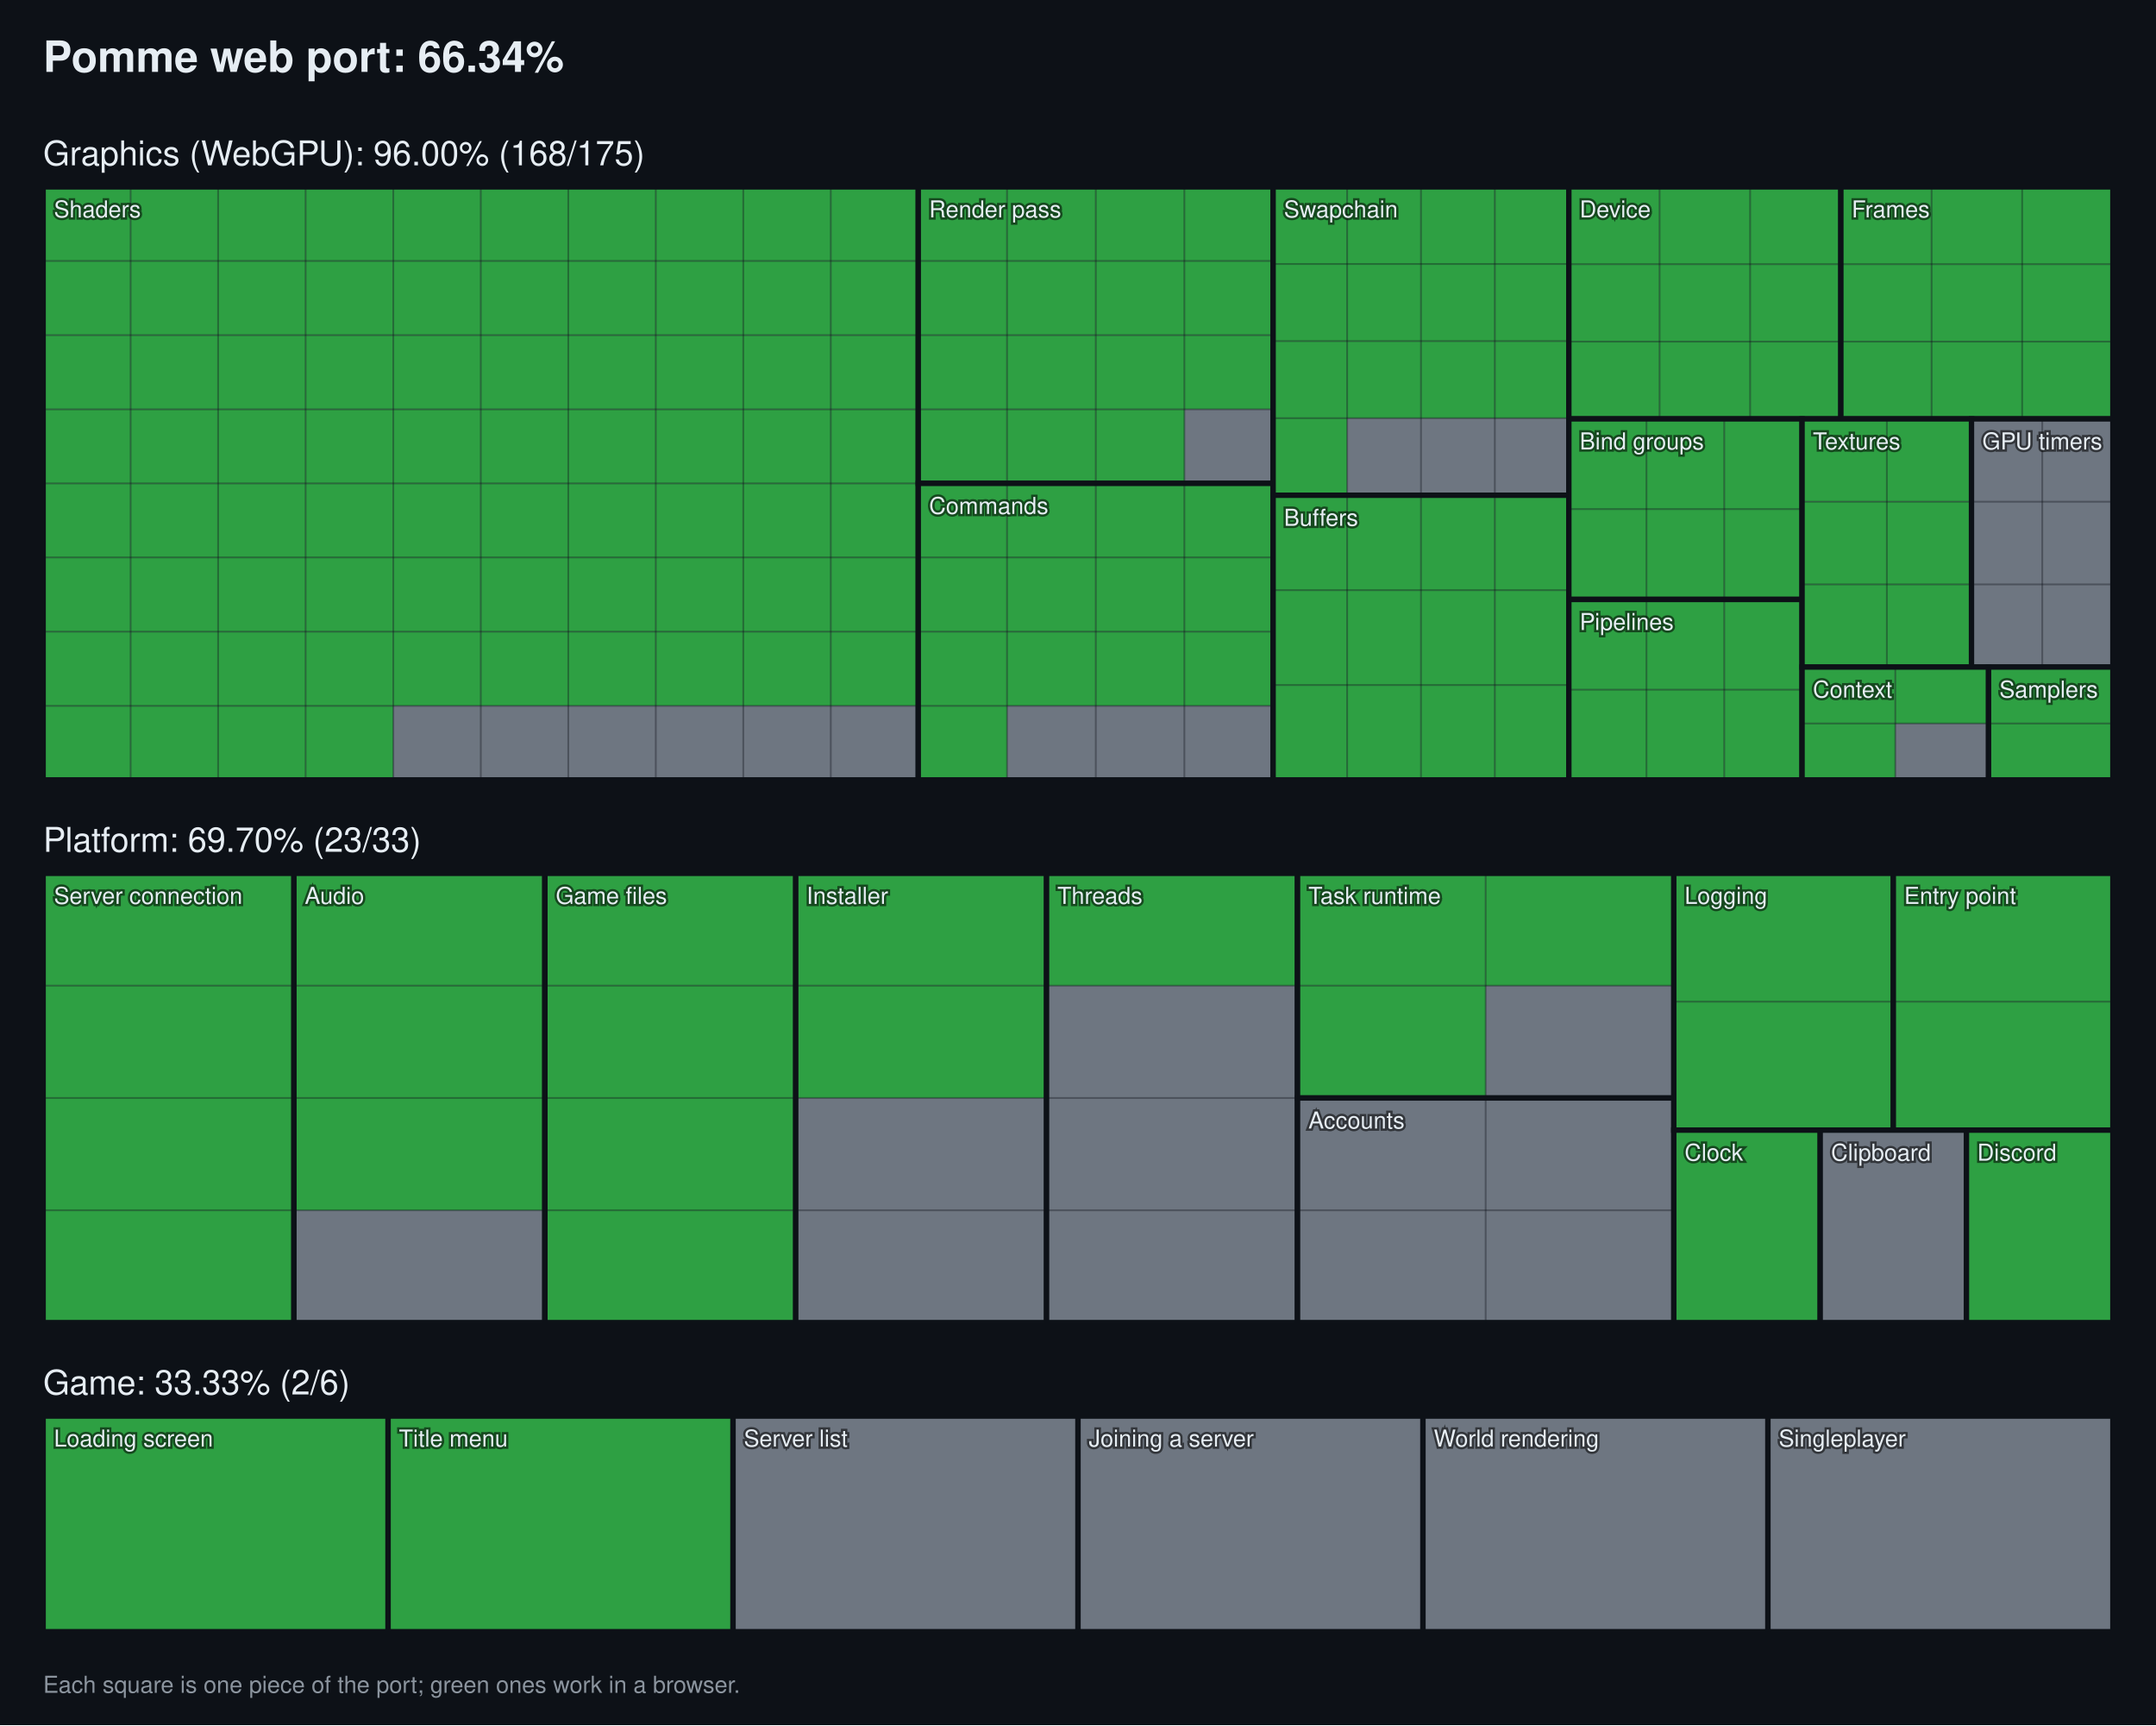
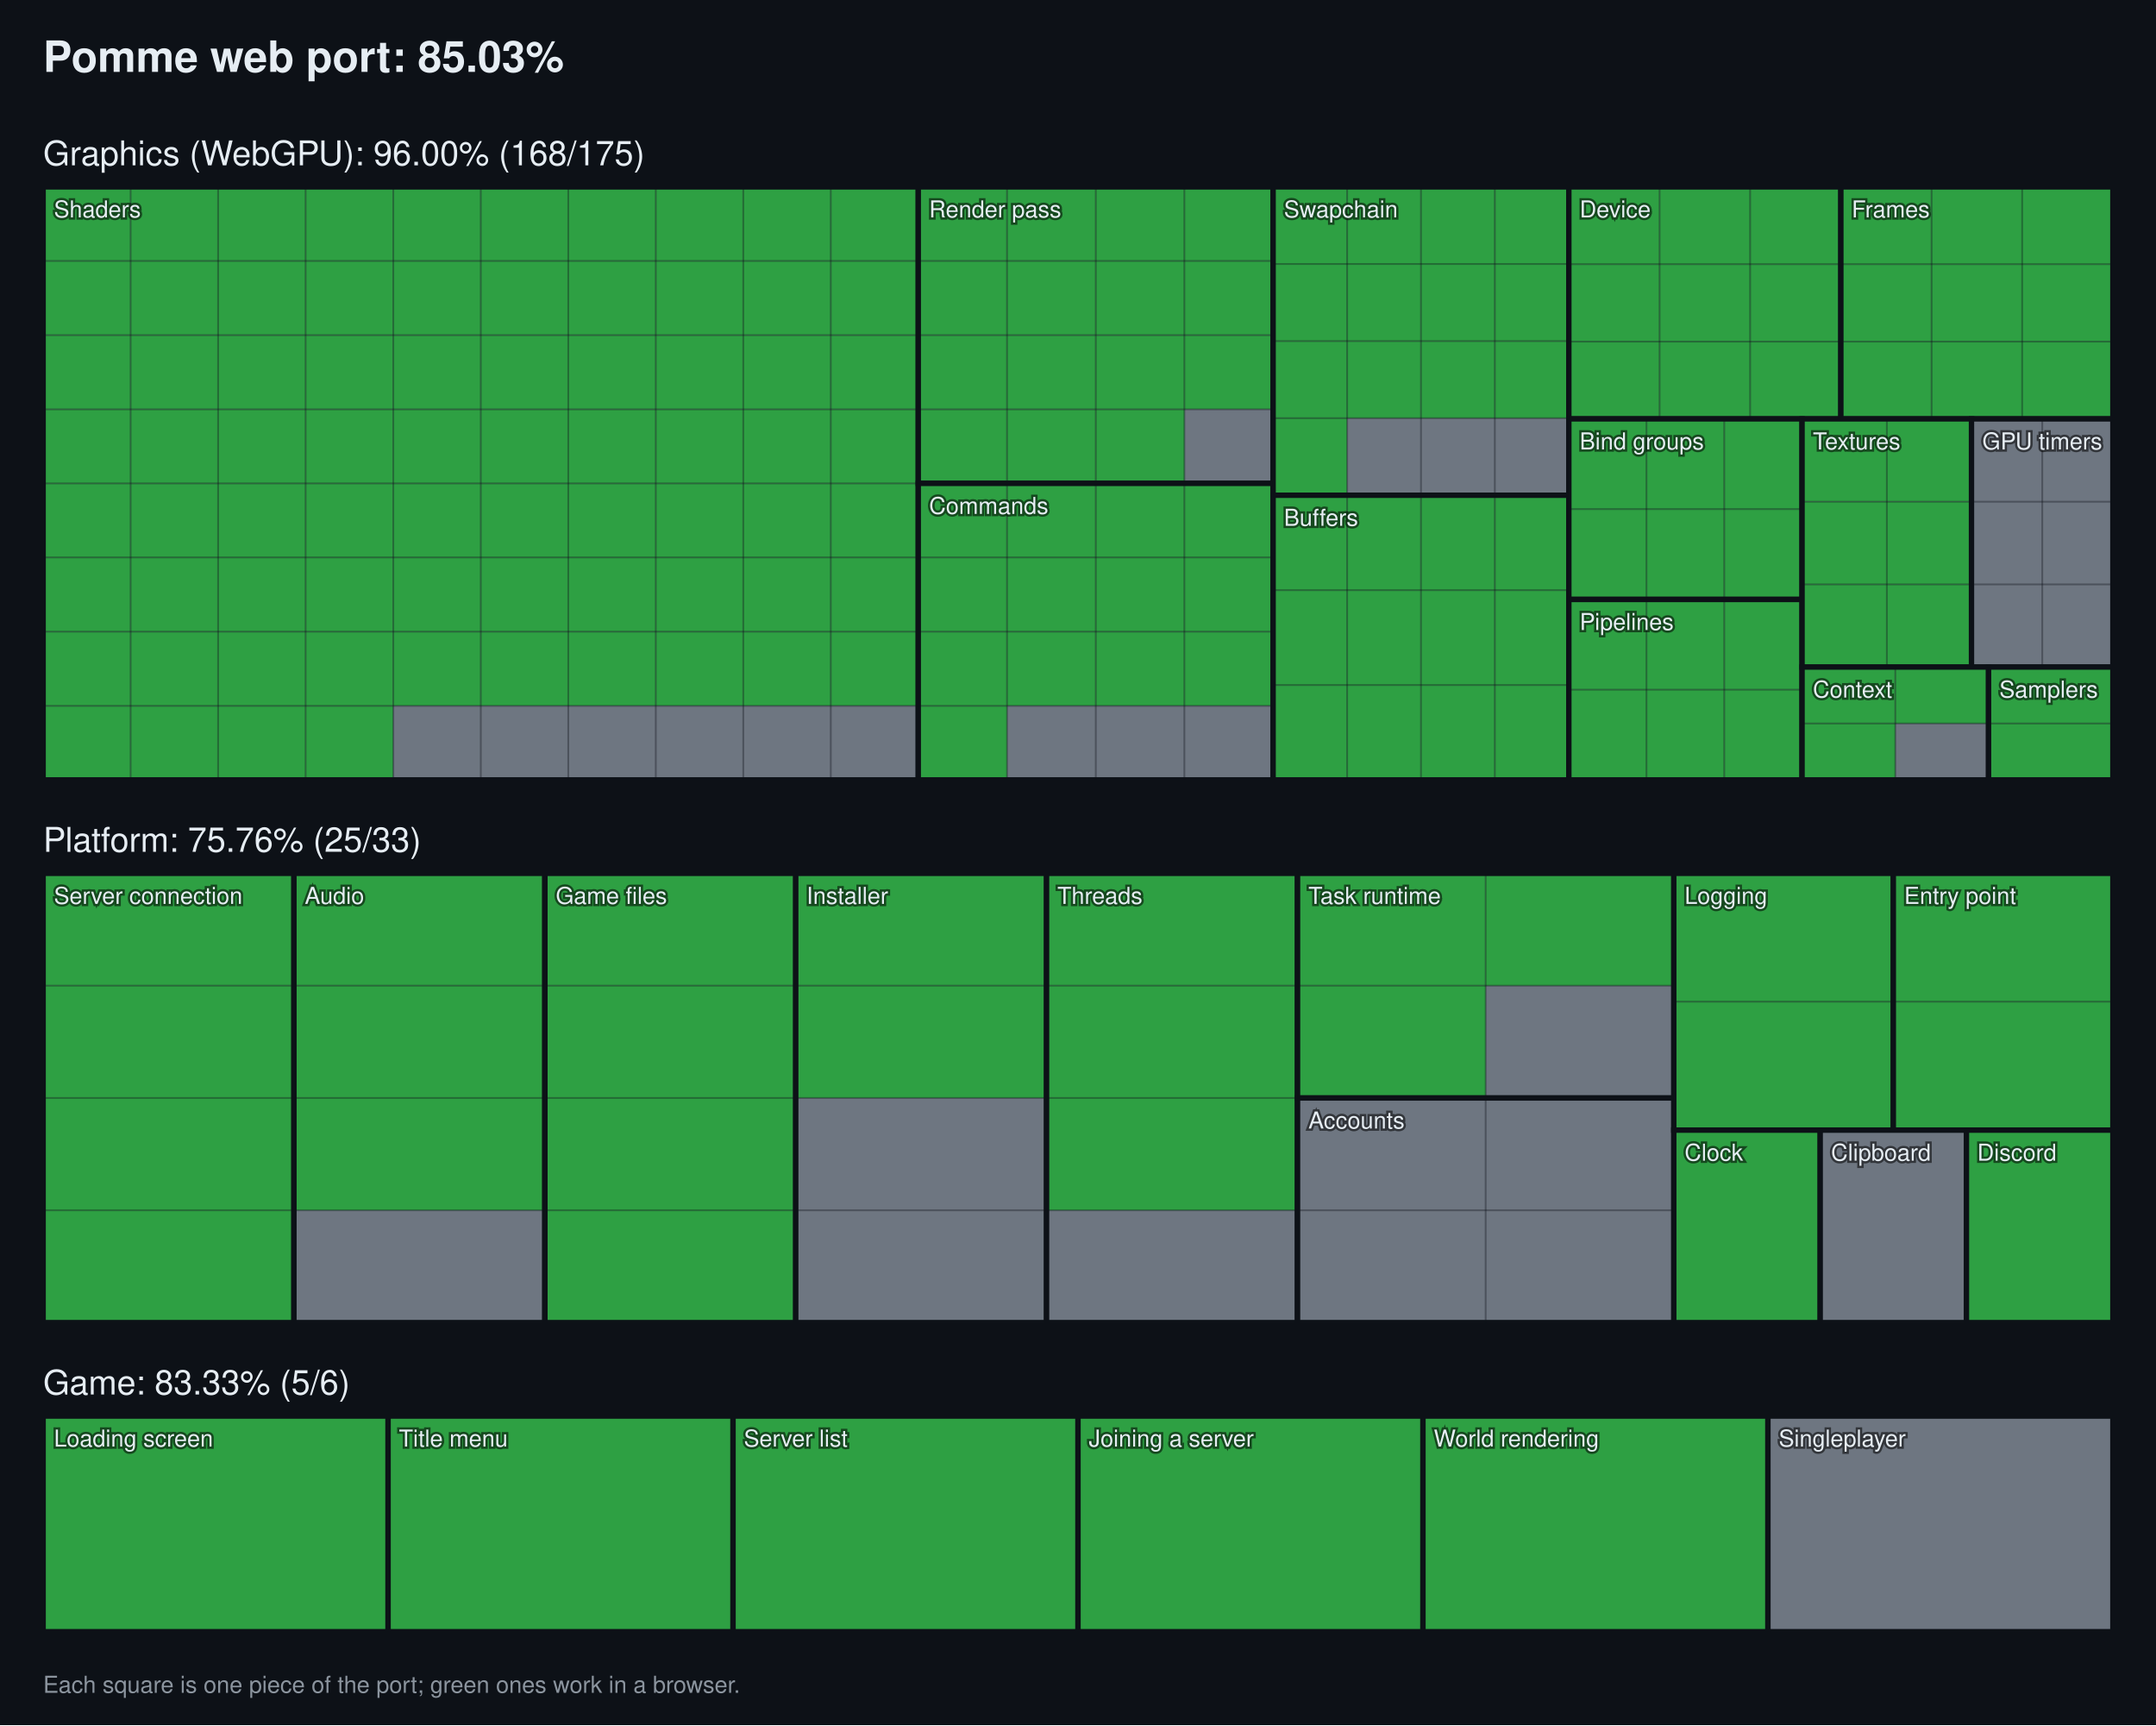
<svg xmlns="http://www.w3.org/2000/svg" width="1200" height="960" viewBox="0 0 1200 960">
  <style>
text { font-family: -apple-system, "Segoe UI", Helvetica, Arial, sans-serif; fill: #e6edf3; }
.title { font-size: 24px; font-weight: 600; }
.group { font-size: 19px; }
.item { font-size: 13px; paint-order: stroke; stroke: #000; stroke-width: 2.5px; stroke-opacity: 0.55; }
.note { font-size: 13px; fill: #8b949e; }
</style>
  <rect width="100%" height="100%" fill="#0d1117" />
-   <text x="24" y="40" class="title">Pomme web port: 66.34%</text>
+   <text x="24" y="40" class="title">Pomme web port: 85.03%</text>
  <text x="24" y="92" class="group">Graphics (WebGPU): 96.00% (168/175)</text>
  <rect x="24.0" y="104.0" width="487.1" height="330.0" fill="#6e7681" />
  <rect x="24.0" y="104.0" width="48.7" height="41.2" fill="#2ea043" />
  <rect x="72.7" y="104.0" width="48.7" height="41.2" fill="#2ea043" />
  <rect x="121.4" y="104.0" width="48.7" height="41.2" fill="#2ea043" />
  <rect x="170.1" y="104.0" width="48.7" height="41.2" fill="#2ea043" />
  <rect x="218.9" y="104.0" width="48.7" height="41.2" fill="#2ea043" />
  <rect x="267.6" y="104.0" width="48.7" height="41.2" fill="#2ea043" />
  <rect x="316.3" y="104.0" width="48.7" height="41.2" fill="#2ea043" />
  <rect x="365.0" y="104.0" width="48.7" height="41.2" fill="#2ea043" />
  <rect x="413.7" y="104.0" width="48.7" height="41.2" fill="#2ea043" />
  <rect x="462.4" y="104.0" width="48.7" height="41.2" fill="#2ea043" />
  <rect x="24.0" y="145.2" width="48.7" height="41.2" fill="#2ea043" />
  <rect x="72.7" y="145.2" width="48.7" height="41.2" fill="#2ea043" />
  <rect x="121.4" y="145.2" width="48.7" height="41.2" fill="#2ea043" />
  <rect x="170.1" y="145.2" width="48.7" height="41.2" fill="#2ea043" />
  <rect x="218.9" y="145.2" width="48.7" height="41.2" fill="#2ea043" />
  <rect x="267.6" y="145.2" width="48.7" height="41.2" fill="#2ea043" />
  <rect x="316.3" y="145.2" width="48.7" height="41.2" fill="#2ea043" />
  <rect x="365.0" y="145.2" width="48.7" height="41.2" fill="#2ea043" />
  <rect x="413.7" y="145.2" width="48.7" height="41.2" fill="#2ea043" />
  <rect x="462.4" y="145.2" width="48.7" height="41.2" fill="#2ea043" />
  <rect x="24.0" y="186.5" width="48.7" height="41.2" fill="#2ea043" />
  <rect x="72.7" y="186.5" width="48.7" height="41.2" fill="#2ea043" />
  <rect x="121.4" y="186.5" width="48.7" height="41.2" fill="#2ea043" />
  <rect x="170.1" y="186.5" width="48.7" height="41.2" fill="#2ea043" />
  <rect x="218.9" y="186.5" width="48.7" height="41.2" fill="#2ea043" />
  <rect x="267.6" y="186.5" width="48.7" height="41.2" fill="#2ea043" />
  <rect x="316.3" y="186.5" width="48.7" height="41.2" fill="#2ea043" />
  <rect x="365.0" y="186.5" width="48.7" height="41.2" fill="#2ea043" />
  <rect x="413.7" y="186.5" width="48.7" height="41.2" fill="#2ea043" />
  <rect x="462.4" y="186.5" width="48.7" height="41.2" fill="#2ea043" />
  <rect x="24.0" y="227.8" width="48.7" height="41.2" fill="#2ea043" />
  <rect x="72.7" y="227.8" width="48.7" height="41.2" fill="#2ea043" />
  <rect x="121.4" y="227.8" width="48.7" height="41.2" fill="#2ea043" />
  <rect x="170.1" y="227.8" width="48.7" height="41.2" fill="#2ea043" />
  <rect x="218.9" y="227.8" width="48.7" height="41.2" fill="#2ea043" />
  <rect x="267.6" y="227.8" width="48.7" height="41.2" fill="#2ea043" />
  <rect x="316.3" y="227.8" width="48.7" height="41.2" fill="#2ea043" />
  <rect x="365.0" y="227.8" width="48.7" height="41.2" fill="#2ea043" />
  <rect x="413.7" y="227.8" width="48.7" height="41.2" fill="#2ea043" />
  <rect x="462.4" y="227.8" width="48.7" height="41.2" fill="#2ea043" />
  <rect x="24.0" y="269.0" width="48.7" height="41.2" fill="#2ea043" />
  <rect x="72.7" y="269.0" width="48.7" height="41.2" fill="#2ea043" />
  <rect x="121.4" y="269.0" width="48.7" height="41.2" fill="#2ea043" />
  <rect x="170.1" y="269.0" width="48.7" height="41.2" fill="#2ea043" />
  <rect x="218.9" y="269.0" width="48.7" height="41.2" fill="#2ea043" />
  <rect x="267.6" y="269.0" width="48.7" height="41.2" fill="#2ea043" />
  <rect x="316.3" y="269.0" width="48.7" height="41.2" fill="#2ea043" />
  <rect x="365.0" y="269.0" width="48.7" height="41.2" fill="#2ea043" />
  <rect x="413.7" y="269.0" width="48.7" height="41.2" fill="#2ea043" />
  <rect x="462.4" y="269.0" width="48.7" height="41.2" fill="#2ea043" />
  <rect x="24.0" y="310.2" width="48.7" height="41.2" fill="#2ea043" />
  <rect x="72.7" y="310.2" width="48.7" height="41.2" fill="#2ea043" />
  <rect x="121.4" y="310.2" width="48.7" height="41.2" fill="#2ea043" />
  <rect x="170.1" y="310.2" width="48.7" height="41.2" fill="#2ea043" />
  <rect x="218.9" y="310.2" width="48.7" height="41.2" fill="#2ea043" />
  <rect x="267.6" y="310.2" width="48.7" height="41.2" fill="#2ea043" />
  <rect x="316.3" y="310.2" width="48.7" height="41.2" fill="#2ea043" />
  <rect x="365.0" y="310.2" width="48.7" height="41.2" fill="#2ea043" />
  <rect x="413.7" y="310.2" width="48.7" height="41.2" fill="#2ea043" />
  <rect x="462.4" y="310.2" width="48.7" height="41.2" fill="#2ea043" />
  <rect x="24.0" y="351.5" width="48.7" height="41.2" fill="#2ea043" />
  <rect x="72.7" y="351.5" width="48.7" height="41.2" fill="#2ea043" />
  <rect x="121.4" y="351.5" width="48.7" height="41.2" fill="#2ea043" />
  <rect x="170.1" y="351.5" width="48.7" height="41.2" fill="#2ea043" />
  <rect x="218.9" y="351.5" width="48.7" height="41.2" fill="#2ea043" />
  <rect x="267.6" y="351.5" width="48.7" height="41.2" fill="#2ea043" />
  <rect x="316.3" y="351.5" width="48.7" height="41.2" fill="#2ea043" />
  <rect x="365.0" y="351.5" width="48.7" height="41.2" fill="#2ea043" />
  <rect x="413.7" y="351.5" width="48.7" height="41.2" fill="#2ea043" />
  <rect x="462.4" y="351.5" width="48.7" height="41.2" fill="#2ea043" />
  <rect x="24.0" y="392.8" width="48.7" height="41.2" fill="#2ea043" />
  <rect x="72.7" y="392.8" width="48.7" height="41.2" fill="#2ea043" />
  <rect x="121.4" y="392.8" width="48.7" height="41.2" fill="#2ea043" />
  <rect x="170.1" y="392.8" width="48.7" height="41.2" fill="#2ea043" />
  <line x1="72.7" y1="104.0" x2="72.7" y2="434.0" stroke="#0d1117" stroke-opacity="0.35" />
  <line x1="121.4" y1="104.0" x2="121.4" y2="434.0" stroke="#0d1117" stroke-opacity="0.35" />
  <line x1="170.1" y1="104.0" x2="170.1" y2="434.0" stroke="#0d1117" stroke-opacity="0.35" />
  <line x1="218.9" y1="104.0" x2="218.9" y2="434.0" stroke="#0d1117" stroke-opacity="0.35" />
  <line x1="267.6" y1="104.0" x2="267.6" y2="434.0" stroke="#0d1117" stroke-opacity="0.35" />
  <line x1="316.3" y1="104.0" x2="316.3" y2="434.0" stroke="#0d1117" stroke-opacity="0.35" />
  <line x1="365.0" y1="104.0" x2="365.0" y2="434.0" stroke="#0d1117" stroke-opacity="0.35" />
  <line x1="413.7" y1="104.0" x2="413.7" y2="434.0" stroke="#0d1117" stroke-opacity="0.35" />
  <line x1="462.4" y1="104.0" x2="462.4" y2="434.0" stroke="#0d1117" stroke-opacity="0.35" />
  <line x1="24.0" y1="145.2" x2="511.1" y2="145.2" stroke="#0d1117" stroke-opacity="0.35" />
  <line x1="24.0" y1="186.5" x2="511.1" y2="186.5" stroke="#0d1117" stroke-opacity="0.35" />
  <line x1="24.0" y1="227.8" x2="511.1" y2="227.8" stroke="#0d1117" stroke-opacity="0.35" />
  <line x1="24.0" y1="269.0" x2="511.1" y2="269.0" stroke="#0d1117" stroke-opacity="0.35" />
  <line x1="24.0" y1="310.2" x2="511.1" y2="310.2" stroke="#0d1117" stroke-opacity="0.35" />
  <line x1="24.0" y1="351.5" x2="511.1" y2="351.5" stroke="#0d1117" stroke-opacity="0.35" />
  <line x1="24.0" y1="392.8" x2="511.1" y2="392.8" stroke="#0d1117" stroke-opacity="0.35" />
  <rect x="24.0" y="104.0" width="487.1" height="330.0" fill="none" stroke="#0d1117" stroke-width="3" />
  <text x="30.0" y="121.0" class="item">Shaders</text>
  <rect x="511.1" y="104.0" width="197.5" height="165.0" fill="#6e7681" />
  <rect x="511.1" y="104.0" width="49.4" height="41.2" fill="#2ea043" />
  <rect x="560.5" y="104.0" width="49.4" height="41.2" fill="#2ea043" />
  <rect x="609.9" y="104.0" width="49.4" height="41.2" fill="#2ea043" />
  <rect x="659.2" y="104.0" width="49.4" height="41.2" fill="#2ea043" />
  <rect x="511.1" y="145.2" width="49.4" height="41.2" fill="#2ea043" />
  <rect x="560.5" y="145.2" width="49.4" height="41.2" fill="#2ea043" />
  <rect x="609.9" y="145.2" width="49.4" height="41.2" fill="#2ea043" />
  <rect x="659.2" y="145.2" width="49.4" height="41.2" fill="#2ea043" />
  <rect x="511.1" y="186.5" width="49.4" height="41.2" fill="#2ea043" />
  <rect x="560.5" y="186.5" width="49.4" height="41.2" fill="#2ea043" />
  <rect x="609.9" y="186.5" width="49.4" height="41.2" fill="#2ea043" />
  <rect x="659.2" y="186.5" width="49.4" height="41.2" fill="#2ea043" />
  <rect x="511.1" y="227.8" width="49.4" height="41.2" fill="#2ea043" />
  <rect x="560.5" y="227.8" width="49.4" height="41.2" fill="#2ea043" />
  <rect x="609.9" y="227.8" width="49.4" height="41.2" fill="#2ea043" />
  <line x1="560.5" y1="104.0" x2="560.5" y2="269.0" stroke="#0d1117" stroke-opacity="0.35" />
  <line x1="609.9" y1="104.0" x2="609.9" y2="269.0" stroke="#0d1117" stroke-opacity="0.35" />
  <line x1="659.2" y1="104.0" x2="659.2" y2="269.0" stroke="#0d1117" stroke-opacity="0.35" />
  <line x1="511.1" y1="145.2" x2="708.6" y2="145.2" stroke="#0d1117" stroke-opacity="0.35" />
  <line x1="511.1" y1="186.5" x2="708.6" y2="186.5" stroke="#0d1117" stroke-opacity="0.35" />
  <line x1="511.1" y1="227.8" x2="708.6" y2="227.8" stroke="#0d1117" stroke-opacity="0.35" />
  <rect x="511.1" y="104.0" width="197.5" height="165.0" fill="none" stroke="#0d1117" stroke-width="3" />
  <text x="517.1" y="121.0" class="item">Render pass</text>
  <rect x="511.1" y="269.0" width="197.5" height="165.0" fill="#6e7681" />
  <rect x="511.1" y="269.0" width="49.4" height="41.2" fill="#2ea043" />
  <rect x="560.5" y="269.0" width="49.4" height="41.2" fill="#2ea043" />
  <rect x="609.9" y="269.0" width="49.4" height="41.2" fill="#2ea043" />
  <rect x="659.2" y="269.0" width="49.4" height="41.2" fill="#2ea043" />
  <rect x="511.1" y="310.2" width="49.4" height="41.2" fill="#2ea043" />
  <rect x="560.5" y="310.2" width="49.4" height="41.2" fill="#2ea043" />
  <rect x="609.9" y="310.2" width="49.4" height="41.2" fill="#2ea043" />
  <rect x="659.2" y="310.2" width="49.4" height="41.2" fill="#2ea043" />
  <rect x="511.1" y="351.5" width="49.4" height="41.2" fill="#2ea043" />
  <rect x="560.5" y="351.5" width="49.4" height="41.2" fill="#2ea043" />
  <rect x="609.9" y="351.5" width="49.4" height="41.2" fill="#2ea043" />
  <rect x="659.2" y="351.5" width="49.4" height="41.2" fill="#2ea043" />
  <rect x="511.1" y="392.8" width="49.4" height="41.2" fill="#2ea043" />
  <line x1="560.5" y1="269.0" x2="560.5" y2="434.0" stroke="#0d1117" stroke-opacity="0.35" />
  <line x1="609.9" y1="269.0" x2="609.9" y2="434.0" stroke="#0d1117" stroke-opacity="0.35" />
  <line x1="659.2" y1="269.0" x2="659.2" y2="434.0" stroke="#0d1117" stroke-opacity="0.35" />
  <line x1="511.1" y1="310.2" x2="708.6" y2="310.2" stroke="#0d1117" stroke-opacity="0.35" />
  <line x1="511.1" y1="351.5" x2="708.6" y2="351.5" stroke="#0d1117" stroke-opacity="0.35" />
  <line x1="511.1" y1="392.8" x2="708.6" y2="392.8" stroke="#0d1117" stroke-opacity="0.35" />
  <rect x="511.1" y="269.0" width="197.5" height="165.0" fill="none" stroke="#0d1117" stroke-width="3" />
  <text x="517.1" y="286.0" class="item">Commands</text>
  <rect x="708.6" y="104.0" width="164.6" height="171.6" fill="#6e7681" />
  <rect x="708.6" y="104.0" width="41.1" height="42.9" fill="#2ea043" />
  <rect x="749.8" y="104.0" width="41.1" height="42.9" fill="#2ea043" />
  <rect x="790.9" y="104.0" width="41.1" height="42.9" fill="#2ea043" />
  <rect x="832.0" y="104.0" width="41.1" height="42.9" fill="#2ea043" />
  <rect x="708.6" y="146.9" width="41.1" height="42.9" fill="#2ea043" />
  <rect x="749.8" y="146.9" width="41.1" height="42.9" fill="#2ea043" />
  <rect x="790.9" y="146.9" width="41.1" height="42.9" fill="#2ea043" />
  <rect x="832.0" y="146.9" width="41.1" height="42.9" fill="#2ea043" />
  <rect x="708.6" y="189.8" width="41.1" height="42.9" fill="#2ea043" />
  <rect x="749.8" y="189.8" width="41.1" height="42.9" fill="#2ea043" />
  <rect x="790.9" y="189.8" width="41.1" height="42.9" fill="#2ea043" />
  <rect x="832.0" y="189.8" width="41.1" height="42.9" fill="#2ea043" />
  <rect x="708.6" y="232.7" width="41.1" height="42.9" fill="#2ea043" />
  <line x1="749.8" y1="104.0" x2="749.8" y2="275.6" stroke="#0d1117" stroke-opacity="0.35" />
  <line x1="790.9" y1="104.0" x2="790.9" y2="275.6" stroke="#0d1117" stroke-opacity="0.35" />
  <line x1="832.0" y1="104.0" x2="832.0" y2="275.6" stroke="#0d1117" stroke-opacity="0.35" />
  <line x1="708.6" y1="146.9" x2="873.2" y2="146.9" stroke="#0d1117" stroke-opacity="0.35" />
  <line x1="708.6" y1="189.8" x2="873.2" y2="189.8" stroke="#0d1117" stroke-opacity="0.35" />
  <line x1="708.6" y1="232.7" x2="873.2" y2="232.7" stroke="#0d1117" stroke-opacity="0.35" />
  <rect x="708.6" y="104.0" width="164.6" height="171.6" fill="none" stroke="#0d1117" stroke-width="3" />
  <text x="714.6" y="121.0" class="item">Swapchain</text>
  <rect x="708.6" y="275.6" width="164.6" height="158.4" fill="#6e7681" />
  <rect x="708.6" y="275.6" width="41.1" height="52.8" fill="#2ea043" />
  <rect x="749.8" y="275.6" width="41.1" height="52.8" fill="#2ea043" />
  <rect x="790.9" y="275.6" width="41.1" height="52.8" fill="#2ea043" />
  <rect x="832.0" y="275.6" width="41.1" height="52.8" fill="#2ea043" />
  <rect x="708.6" y="328.4" width="41.1" height="52.8" fill="#2ea043" />
  <rect x="749.8" y="328.4" width="41.1" height="52.8" fill="#2ea043" />
  <rect x="790.9" y="328.4" width="41.1" height="52.8" fill="#2ea043" />
  <rect x="832.0" y="328.4" width="41.1" height="52.8" fill="#2ea043" />
  <rect x="708.6" y="381.2" width="41.1" height="52.8" fill="#2ea043" />
  <rect x="749.8" y="381.2" width="41.1" height="52.8" fill="#2ea043" />
  <rect x="790.9" y="381.2" width="41.1" height="52.8" fill="#2ea043" />
  <rect x="832.0" y="381.2" width="41.1" height="52.8" fill="#2ea043" />
  <line x1="749.8" y1="275.6" x2="749.8" y2="434.0" stroke="#0d1117" stroke-opacity="0.35" />
  <line x1="790.9" y1="275.6" x2="790.9" y2="434.0" stroke="#0d1117" stroke-opacity="0.35" />
  <line x1="832.0" y1="275.6" x2="832.0" y2="434.0" stroke="#0d1117" stroke-opacity="0.35" />
  <line x1="708.6" y1="328.4" x2="873.2" y2="328.4" stroke="#0d1117" stroke-opacity="0.35" />
  <line x1="708.6" y1="381.2" x2="873.2" y2="381.2" stroke="#0d1117" stroke-opacity="0.35" />
  <rect x="708.6" y="275.6" width="164.6" height="158.4" fill="none" stroke="#0d1117" stroke-width="3" />
  <text x="714.6" y="292.6" class="item">Buffers</text>
  <rect x="873.2" y="104.0" width="151.4" height="129.1" fill="#6e7681" />
  <rect x="873.2" y="104.0" width="50.5" height="43.0" fill="#2ea043" />
  <rect x="923.7" y="104.0" width="50.5" height="43.0" fill="#2ea043" />
  <rect x="974.1" y="104.0" width="50.5" height="43.0" fill="#2ea043" />
  <rect x="873.2" y="147.0" width="50.5" height="43.0" fill="#2ea043" />
  <rect x="923.7" y="147.0" width="50.5" height="43.0" fill="#2ea043" />
  <rect x="974.1" y="147.0" width="50.5" height="43.0" fill="#2ea043" />
  <rect x="873.2" y="190.1" width="50.5" height="43.0" fill="#2ea043" />
  <rect x="923.7" y="190.1" width="50.5" height="43.0" fill="#2ea043" />
  <rect x="974.1" y="190.1" width="50.5" height="43.0" fill="#2ea043" />
  <line x1="923.7" y1="104.0" x2="923.7" y2="233.1" stroke="#0d1117" stroke-opacity="0.35" />
  <line x1="974.1" y1="104.0" x2="974.1" y2="233.1" stroke="#0d1117" stroke-opacity="0.35" />
  <line x1="873.2" y1="147.0" x2="1024.6" y2="147.0" stroke="#0d1117" stroke-opacity="0.35" />
  <line x1="873.2" y1="190.1" x2="1024.6" y2="190.1" stroke="#0d1117" stroke-opacity="0.35" />
  <rect x="873.2" y="104.0" width="151.4" height="129.1" fill="none" stroke="#0d1117" stroke-width="3" />
  <text x="879.2" y="121.0" class="item">Device</text>
  <rect x="1024.6" y="104.0" width="151.4" height="129.1" fill="#6e7681" />
  <rect x="1024.6" y="104.0" width="50.5" height="43.0" fill="#2ea043" />
  <rect x="1075.1" y="104.0" width="50.5" height="43.0" fill="#2ea043" />
  <rect x="1125.5" y="104.0" width="50.5" height="43.0" fill="#2ea043" />
  <rect x="1024.6" y="147.0" width="50.5" height="43.0" fill="#2ea043" />
  <rect x="1075.1" y="147.0" width="50.5" height="43.0" fill="#2ea043" />
  <rect x="1125.5" y="147.0" width="50.5" height="43.0" fill="#2ea043" />
  <rect x="1024.6" y="190.1" width="50.5" height="43.0" fill="#2ea043" />
  <rect x="1075.1" y="190.1" width="50.5" height="43.0" fill="#2ea043" />
  <rect x="1125.5" y="190.1" width="50.5" height="43.0" fill="#2ea043" />
  <line x1="1075.1" y1="104.0" x2="1075.1" y2="233.1" stroke="#0d1117" stroke-opacity="0.35" />
  <line x1="1125.5" y1="104.0" x2="1125.5" y2="233.1" stroke="#0d1117" stroke-opacity="0.35" />
  <line x1="1024.6" y1="147.0" x2="1176.0" y2="147.0" stroke="#0d1117" stroke-opacity="0.35" />
  <line x1="1024.6" y1="190.1" x2="1176.0" y2="190.1" stroke="#0d1117" stroke-opacity="0.35" />
  <rect x="1024.6" y="104.0" width="151.4" height="129.1" fill="none" stroke="#0d1117" stroke-width="3" />
  <text x="1030.6" y="121.0" class="item">Frames</text>
  <rect x="873.2" y="233.1" width="129.8" height="100.4" fill="#6e7681" />
  <rect x="873.2" y="233.1" width="43.3" height="50.2" fill="#2ea043" />
  <rect x="916.4" y="233.1" width="43.3" height="50.2" fill="#2ea043" />
  <rect x="959.7" y="233.1" width="43.3" height="50.2" fill="#2ea043" />
  <rect x="873.2" y="283.3" width="43.3" height="50.2" fill="#2ea043" />
  <rect x="916.4" y="283.3" width="43.3" height="50.2" fill="#2ea043" />
  <rect x="959.7" y="283.3" width="43.3" height="50.2" fill="#2ea043" />
  <line x1="916.4" y1="233.1" x2="916.4" y2="333.6" stroke="#0d1117" stroke-opacity="0.35" />
  <line x1="959.7" y1="233.1" x2="959.7" y2="333.6" stroke="#0d1117" stroke-opacity="0.35" />
  <line x1="873.2" y1="283.3" x2="1003.0" y2="283.3" stroke="#0d1117" stroke-opacity="0.35" />
  <rect x="873.2" y="233.1" width="129.8" height="100.4" fill="none" stroke="#0d1117" stroke-width="3" />
  <text x="879.2" y="250.1" class="item">Bind groups</text>
  <rect x="873.2" y="333.6" width="129.8" height="100.4" fill="#6e7681" />
  <rect x="873.2" y="333.6" width="43.3" height="50.2" fill="#2ea043" />
  <rect x="916.4" y="333.6" width="43.3" height="50.2" fill="#2ea043" />
  <rect x="959.7" y="333.6" width="43.3" height="50.2" fill="#2ea043" />
  <rect x="873.2" y="383.8" width="43.3" height="50.2" fill="#2ea043" />
  <rect x="916.4" y="383.8" width="43.3" height="50.2" fill="#2ea043" />
  <rect x="959.7" y="383.8" width="43.3" height="50.2" fill="#2ea043" />
  <line x1="916.4" y1="333.6" x2="916.4" y2="434.0" stroke="#0d1117" stroke-opacity="0.35" />
  <line x1="959.7" y1="333.6" x2="959.7" y2="434.0" stroke="#0d1117" stroke-opacity="0.35" />
  <line x1="873.2" y1="383.8" x2="1003.0" y2="383.8" stroke="#0d1117" stroke-opacity="0.35" />
  <rect x="873.2" y="333.6" width="129.8" height="100.4" fill="none" stroke="#0d1117" stroke-width="3" />
  <text x="879.2" y="350.6" class="item">Pipelines</text>
  <rect x="1003.0" y="233.1" width="94.4" height="138.1" fill="#6e7681" />
  <rect x="1003.0" y="233.1" width="47.2" height="46.0" fill="#2ea043" />
  <rect x="1050.2" y="233.1" width="47.2" height="46.0" fill="#2ea043" />
  <rect x="1003.0" y="279.2" width="47.2" height="46.0" fill="#2ea043" />
  <rect x="1050.2" y="279.2" width="47.2" height="46.0" fill="#2ea043" />
  <rect x="1003.0" y="325.2" width="47.2" height="46.0" fill="#2ea043" />
  <rect x="1050.2" y="325.2" width="47.2" height="46.0" fill="#2ea043" />
  <line x1="1050.2" y1="233.1" x2="1050.2" y2="371.2" stroke="#0d1117" stroke-opacity="0.35" />
  <line x1="1003.0" y1="279.2" x2="1097.3" y2="279.2" stroke="#0d1117" stroke-opacity="0.35" />
  <line x1="1003.0" y1="325.2" x2="1097.3" y2="325.2" stroke="#0d1117" stroke-opacity="0.35" />
  <rect x="1003.0" y="233.1" width="94.4" height="138.1" fill="none" stroke="#0d1117" stroke-width="3" />
  <text x="1009.0" y="250.1" class="item">Textures</text>
  <rect x="1097.3" y="233.1" width="78.7" height="138.1" fill="#6e7681" />
  <line x1="1136.7" y1="233.1" x2="1136.7" y2="371.2" stroke="#0d1117" stroke-opacity="0.35" />
  <line x1="1097.3" y1="279.2" x2="1176.0" y2="279.2" stroke="#0d1117" stroke-opacity="0.35" />
  <line x1="1097.3" y1="325.2" x2="1176.0" y2="325.2" stroke="#0d1117" stroke-opacity="0.35" />
  <rect x="1097.3" y="233.1" width="78.7" height="138.1" fill="none" stroke="#0d1117" stroke-width="3" />
  <text x="1103.3" y="250.1" class="item">GPU timers</text>
  <rect x="1003.0" y="371.2" width="103.8" height="62.8" fill="#6e7681" />
  <rect x="1003.0" y="371.2" width="51.9" height="31.4" fill="#2ea043" />
  <rect x="1054.9" y="371.2" width="51.9" height="31.4" fill="#2ea043" />
  <rect x="1003.0" y="402.6" width="51.9" height="31.4" fill="#2ea043" />
  <line x1="1054.9" y1="371.2" x2="1054.9" y2="434.0" stroke="#0d1117" stroke-opacity="0.35" />
  <line x1="1003.0" y1="402.6" x2="1106.8" y2="402.6" stroke="#0d1117" stroke-opacity="0.35" />
  <rect x="1003.0" y="371.2" width="103.8" height="62.8" fill="none" stroke="#0d1117" stroke-width="3" />
  <text x="1009.0" y="388.2" class="item">Context</text>
  <rect x="1106.8" y="371.2" width="69.2" height="62.8" fill="#6e7681" />
  <rect x="1106.8" y="371.2" width="69.2" height="31.4" fill="#2ea043" />
  <rect x="1106.8" y="402.6" width="69.2" height="31.4" fill="#2ea043" />
  <line x1="1106.8" y1="402.6" x2="1176.0" y2="402.6" stroke="#0d1117" stroke-opacity="0.35" />
  <rect x="1106.8" y="371.2" width="69.2" height="62.8" fill="none" stroke="#0d1117" stroke-width="3" />
  <text x="1112.8" y="388.2" class="item">Samplers</text>
-   <text x="24" y="474" class="group">Platform: 69.70% (23/33)</text>
+   <text x="24" y="474" class="group">Platform: 75.76% (25/33)</text>
  <rect x="24.0" y="486.0" width="139.6" height="250.0" fill="#6e7681" />
  <rect x="24.0" y="486.0" width="139.6" height="62.5" fill="#2ea043" />
  <rect x="24.0" y="548.5" width="139.6" height="62.5" fill="#2ea043" />
  <rect x="24.0" y="611.0" width="139.6" height="62.5" fill="#2ea043" />
  <rect x="24.0" y="673.5" width="139.6" height="62.5" fill="#2ea043" />
  <line x1="24.0" y1="548.5" x2="163.6" y2="548.5" stroke="#0d1117" stroke-opacity="0.35" />
  <line x1="24.0" y1="611.0" x2="163.6" y2="611.0" stroke="#0d1117" stroke-opacity="0.35" />
  <line x1="24.0" y1="673.5" x2="163.6" y2="673.5" stroke="#0d1117" stroke-opacity="0.35" />
  <rect x="24.0" y="486.0" width="139.6" height="250.0" fill="none" stroke="#0d1117" stroke-width="3" />
  <text x="30.0" y="503.0" class="item">Server connection</text>
  <rect x="163.6" y="486.0" width="139.6" height="250.0" fill="#6e7681" />
  <rect x="163.6" y="486.0" width="139.6" height="62.5" fill="#2ea043" />
  <rect x="163.6" y="548.5" width="139.6" height="62.5" fill="#2ea043" />
  <rect x="163.6" y="611.0" width="139.6" height="62.5" fill="#2ea043" />
  <line x1="163.6" y1="548.5" x2="303.3" y2="548.5" stroke="#0d1117" stroke-opacity="0.35" />
  <line x1="163.6" y1="611.0" x2="303.3" y2="611.0" stroke="#0d1117" stroke-opacity="0.35" />
  <line x1="163.6" y1="673.5" x2="303.3" y2="673.5" stroke="#0d1117" stroke-opacity="0.35" />
  <rect x="163.6" y="486.0" width="139.6" height="250.0" fill="none" stroke="#0d1117" stroke-width="3" />
  <text x="169.6" y="503.0" class="item">Audio</text>
  <rect x="303.3" y="486.0" width="139.6" height="250.0" fill="#6e7681" />
  <rect x="303.3" y="486.0" width="139.6" height="62.5" fill="#2ea043" />
  <rect x="303.3" y="548.5" width="139.6" height="62.5" fill="#2ea043" />
  <rect x="303.3" y="611.0" width="139.6" height="62.5" fill="#2ea043" />
  <rect x="303.3" y="673.5" width="139.6" height="62.5" fill="#2ea043" />
  <line x1="303.3" y1="548.5" x2="442.9" y2="548.5" stroke="#0d1117" stroke-opacity="0.35" />
  <line x1="303.3" y1="611.0" x2="442.9" y2="611.0" stroke="#0d1117" stroke-opacity="0.35" />
  <line x1="303.3" y1="673.5" x2="442.9" y2="673.5" stroke="#0d1117" stroke-opacity="0.35" />
  <rect x="303.3" y="486.0" width="139.6" height="250.0" fill="none" stroke="#0d1117" stroke-width="3" />
  <text x="309.3" y="503.0" class="item">Game files</text>
  <rect x="442.9" y="486.0" width="139.6" height="250.0" fill="#6e7681" />
  <rect x="442.9" y="486.0" width="139.6" height="62.5" fill="#2ea043" />
  <rect x="442.9" y="548.5" width="139.6" height="62.5" fill="#2ea043" />
  <line x1="442.9" y1="548.5" x2="582.5" y2="548.5" stroke="#0d1117" stroke-opacity="0.35" />
  <line x1="442.9" y1="611.0" x2="582.5" y2="611.0" stroke="#0d1117" stroke-opacity="0.35" />
  <line x1="442.9" y1="673.5" x2="582.5" y2="673.5" stroke="#0d1117" stroke-opacity="0.35" />
  <rect x="442.9" y="486.0" width="139.6" height="250.0" fill="none" stroke="#0d1117" stroke-width="3" />
  <text x="448.9" y="503.0" class="item">Installer</text>
  <rect x="582.5" y="486.0" width="139.6" height="250.0" fill="#6e7681" />
  <rect x="582.5" y="486.0" width="139.6" height="62.5" fill="#2ea043" />
+   <rect x="582.5" y="548.5" width="139.6" height="62.5" fill="#2ea043" />
+   <rect x="582.5" y="611.0" width="139.6" height="62.5" fill="#2ea043" />
  <line x1="582.5" y1="548.5" x2="722.2" y2="548.5" stroke="#0d1117" stroke-opacity="0.35" />
  <line x1="582.5" y1="611.0" x2="722.2" y2="611.0" stroke="#0d1117" stroke-opacity="0.35" />
  <line x1="582.5" y1="673.5" x2="722.2" y2="673.5" stroke="#0d1117" stroke-opacity="0.35" />
  <rect x="582.5" y="486.0" width="139.6" height="250.0" fill="none" stroke="#0d1117" stroke-width="3" />
  <text x="588.5" y="503.0" class="item">Threads</text>
  <rect x="722.2" y="486.0" width="209.5" height="125.0" fill="#6e7681" />
  <rect x="722.2" y="486.0" width="104.7" height="62.5" fill="#2ea043" />
  <rect x="826.9" y="486.0" width="104.7" height="62.5" fill="#2ea043" />
  <rect x="722.2" y="548.5" width="104.7" height="62.5" fill="#2ea043" />
  <line x1="826.9" y1="486.0" x2="826.9" y2="611.0" stroke="#0d1117" stroke-opacity="0.35" />
  <line x1="722.2" y1="548.5" x2="931.6" y2="548.5" stroke="#0d1117" stroke-opacity="0.35" />
  <rect x="722.2" y="486.0" width="209.5" height="125.0" fill="none" stroke="#0d1117" stroke-width="3" />
  <text x="728.2" y="503.0" class="item">Task runtime</text>
  <rect x="722.2" y="611.0" width="209.5" height="125.0" fill="#6e7681" />
  <line x1="826.9" y1="611.0" x2="826.9" y2="736.0" stroke="#0d1117" stroke-opacity="0.35" />
  <line x1="722.2" y1="673.5" x2="931.6" y2="673.5" stroke="#0d1117" stroke-opacity="0.35" />
  <rect x="722.2" y="611.0" width="209.5" height="125.0" fill="none" stroke="#0d1117" stroke-width="3" />
  <text x="728.2" y="628.0" class="item">Accounts</text>
  <rect x="931.6" y="486.0" width="122.2" height="142.9" fill="#6e7681" />
  <rect x="931.6" y="486.0" width="122.2" height="71.4" fill="#2ea043" />
  <rect x="931.6" y="557.4" width="122.2" height="71.4" fill="#2ea043" />
  <line x1="931.6" y1="557.4" x2="1053.8" y2="557.4" stroke="#0d1117" stroke-opacity="0.35" />
  <rect x="931.6" y="486.0" width="122.2" height="142.9" fill="none" stroke="#0d1117" stroke-width="3" />
  <text x="937.6" y="503.0" class="item">Logging</text>
  <rect x="1053.8" y="486.0" width="122.2" height="142.9" fill="#6e7681" />
  <rect x="1053.8" y="486.0" width="122.2" height="71.4" fill="#2ea043" />
  <rect x="1053.8" y="557.4" width="122.2" height="71.4" fill="#2ea043" />
  <line x1="1053.8" y1="557.4" x2="1176.0" y2="557.4" stroke="#0d1117" stroke-opacity="0.35" />
  <rect x="1053.8" y="486.0" width="122.2" height="142.9" fill="none" stroke="#0d1117" stroke-width="3" />
  <text x="1059.8" y="503.0" class="item">Entry point</text>
  <rect x="931.6" y="628.9" width="81.5" height="107.1" fill="#6e7681" />
  <rect x="931.6" y="628.9" width="81.5" height="107.1" fill="#2ea043" />
  <rect x="931.6" y="628.9" width="81.5" height="107.1" fill="none" stroke="#0d1117" stroke-width="3" />
  <text x="937.6" y="645.9" class="item">Clock</text>
  <rect x="1013.1" y="628.9" width="81.5" height="107.1" fill="#6e7681" />
  <rect x="1013.1" y="628.9" width="81.5" height="107.1" fill="none" stroke="#0d1117" stroke-width="3" />
  <text x="1019.1" y="645.9" class="item">Clipboard</text>
  <rect x="1094.5" y="628.9" width="81.5" height="107.1" fill="#6e7681" />
  <rect x="1094.5" y="628.9" width="81.5" height="107.1" fill="#2ea043" />
  <rect x="1094.5" y="628.9" width="81.5" height="107.1" fill="none" stroke="#0d1117" stroke-width="3" />
  <text x="1100.5" y="645.9" class="item">Discord</text>
-   <text x="24" y="776" class="group">Game: 33.33% (2/6)</text>
+   <text x="24" y="776" class="group">Game: 83.33% (5/6)</text>
  <rect x="24.0" y="788.0" width="192.0" height="120.0" fill="#6e7681" />
  <rect x="24.0" y="788.0" width="192.0" height="120.0" fill="#2ea043" />
  <rect x="24.0" y="788.0" width="192.0" height="120.0" fill="none" stroke="#0d1117" stroke-width="3" />
  <text x="30.0" y="805.0" class="item">Loading screen</text>
  <rect x="216.0" y="788.0" width="192.0" height="120.0" fill="#6e7681" />
  <rect x="216.0" y="788.0" width="192.0" height="120.0" fill="#2ea043" />
  <rect x="216.0" y="788.0" width="192.0" height="120.0" fill="none" stroke="#0d1117" stroke-width="3" />
  <text x="222.0" y="805.0" class="item">Title menu</text>
  <rect x="408.0" y="788.0" width="192.0" height="120.0" fill="#6e7681" />
+   <rect x="408.0" y="788.0" width="192.0" height="120.0" fill="#2ea043" />
  <rect x="408.0" y="788.0" width="192.0" height="120.0" fill="none" stroke="#0d1117" stroke-width="3" />
  <text x="414.0" y="805.0" class="item">Server list</text>
  <rect x="600.0" y="788.0" width="192.0" height="120.0" fill="#6e7681" />
+   <rect x="600.0" y="788.0" width="192.0" height="120.0" fill="#2ea043" />
  <rect x="600.0" y="788.0" width="192.0" height="120.0" fill="none" stroke="#0d1117" stroke-width="3" />
  <text x="606.0" y="805.0" class="item">Joining a server</text>
  <rect x="792.0" y="788.0" width="192.0" height="120.0" fill="#6e7681" />
+   <rect x="792.0" y="788.0" width="192.0" height="120.0" fill="#2ea043" />
  <rect x="792.0" y="788.0" width="192.0" height="120.0" fill="none" stroke="#0d1117" stroke-width="3" />
  <text x="798.0" y="805.0" class="item">World rendering</text>
  <rect x="984.0" y="788.0" width="192.0" height="120.0" fill="#6e7681" />
  <rect x="984.0" y="788.0" width="192.0" height="120.0" fill="none" stroke="#0d1117" stroke-width="3" />
  <text x="990.0" y="805.0" class="item">Singleplayer</text>
  <text x="24" y="942" class="note">Each square is one piece of the port; green ones work in a browser.</text>
</svg>
